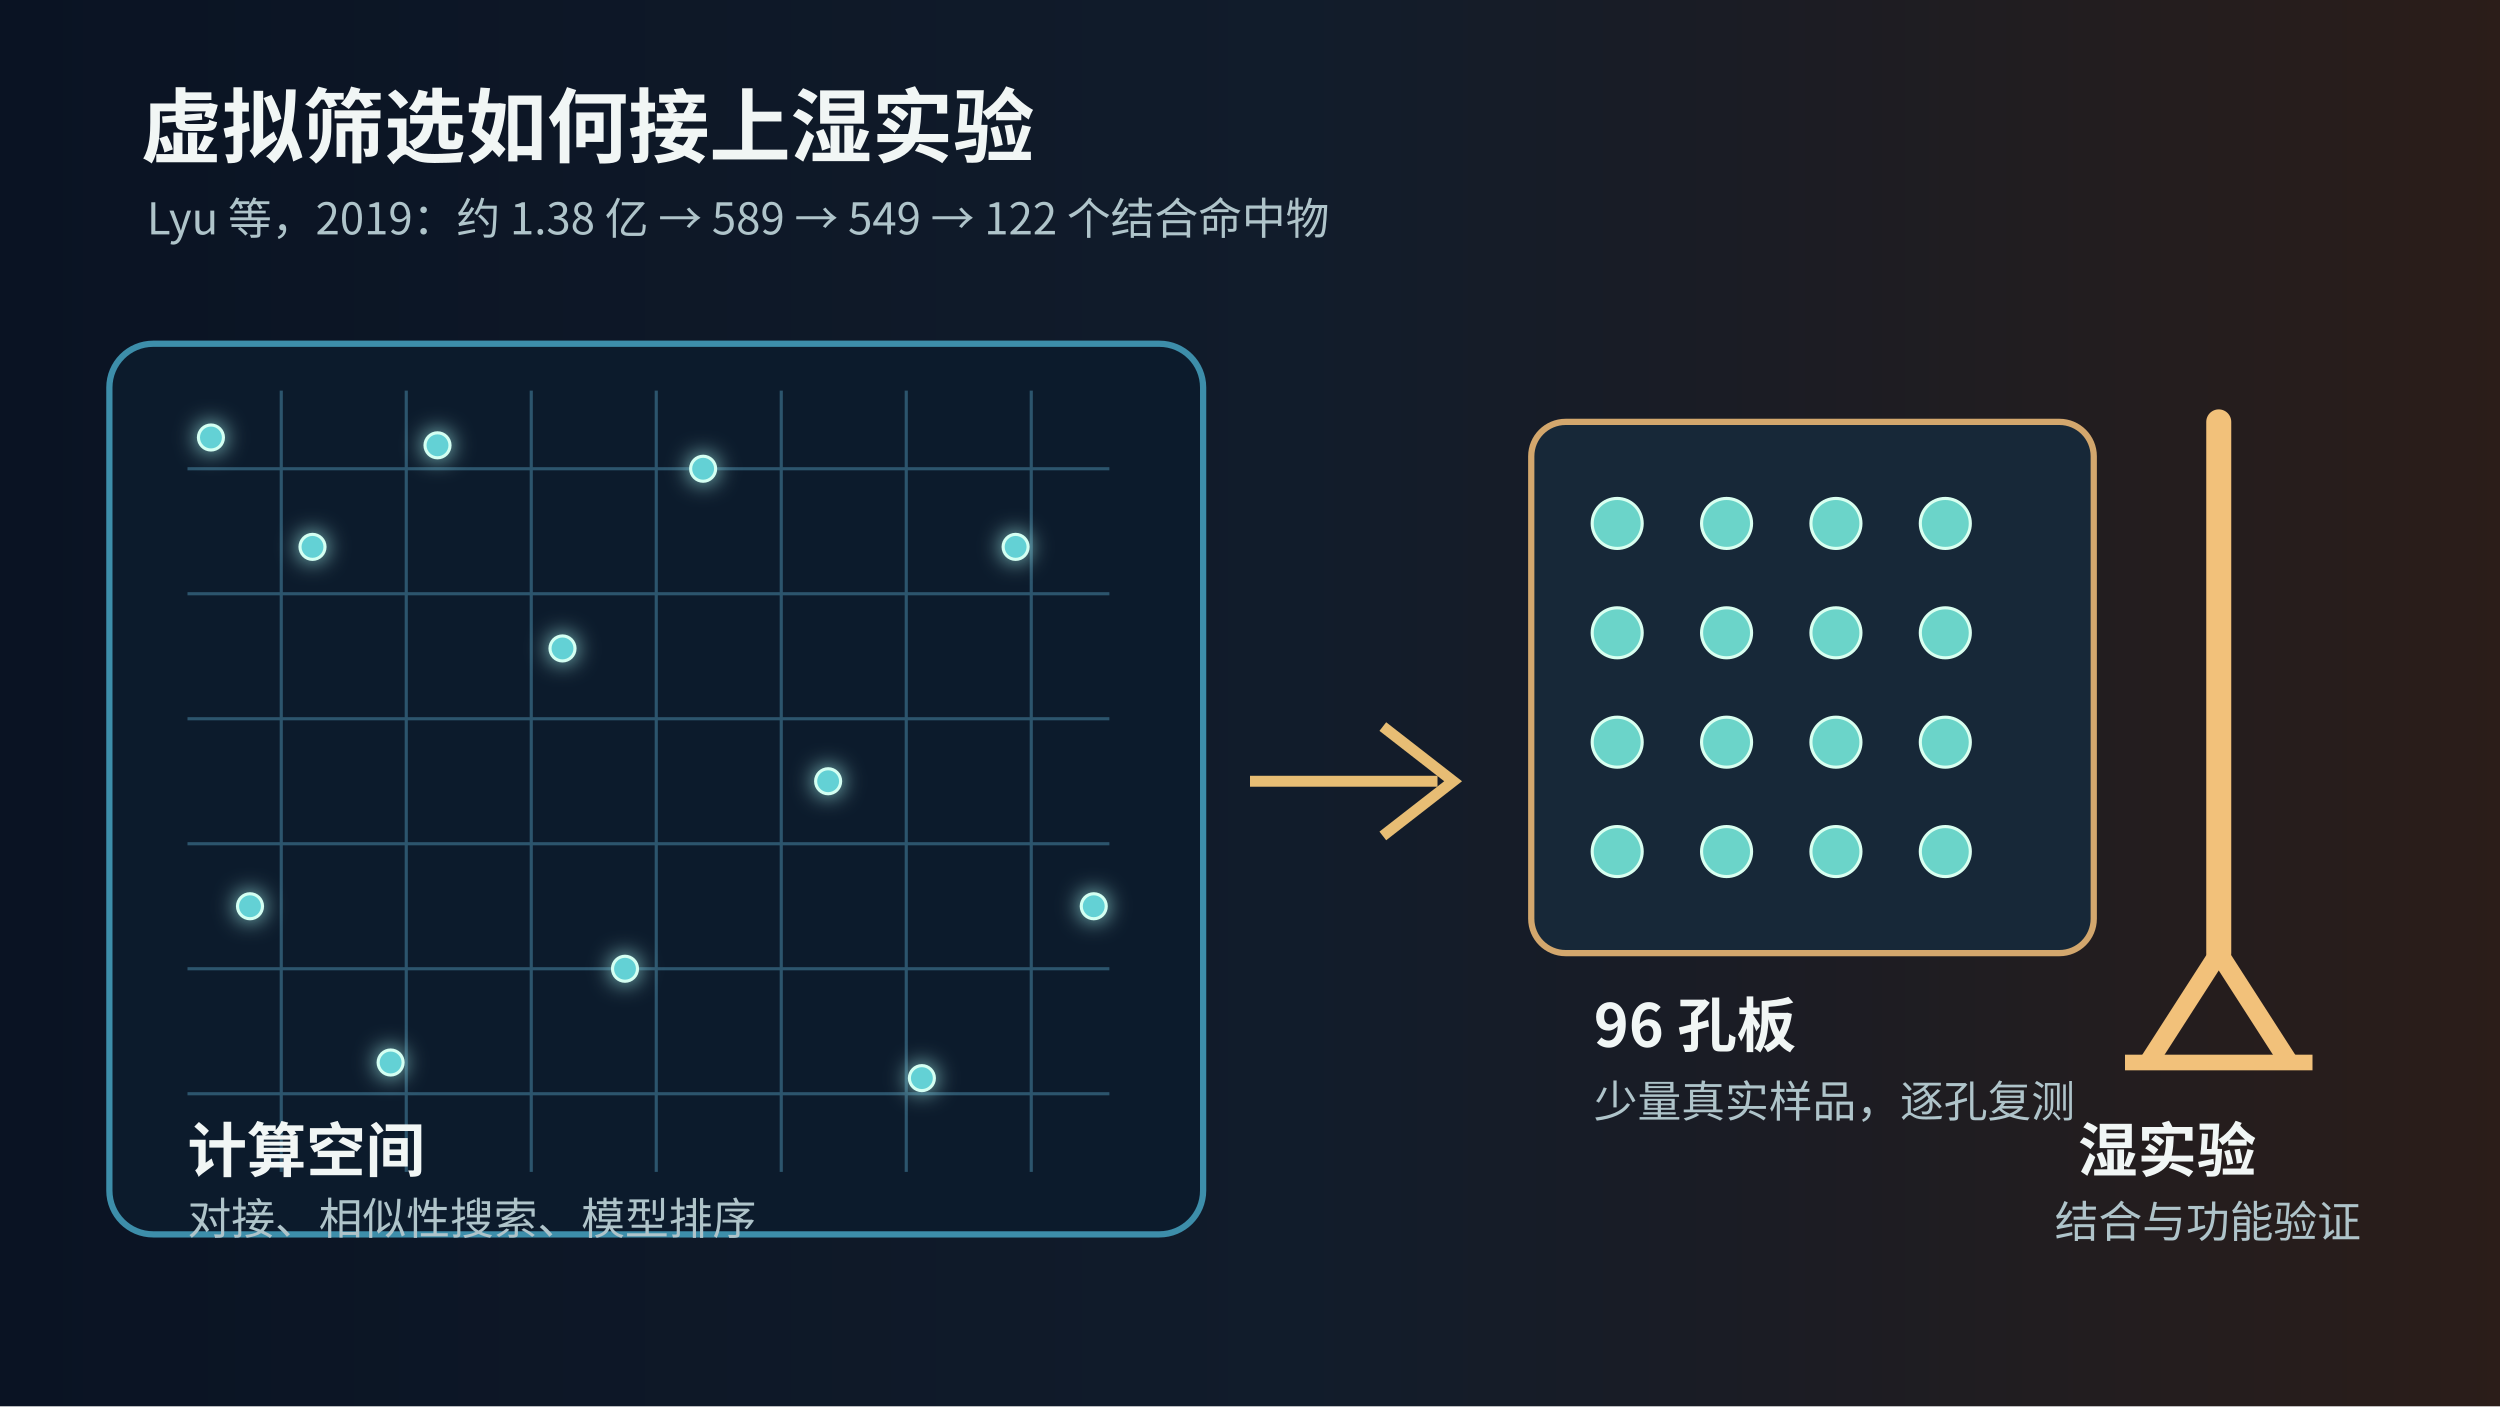
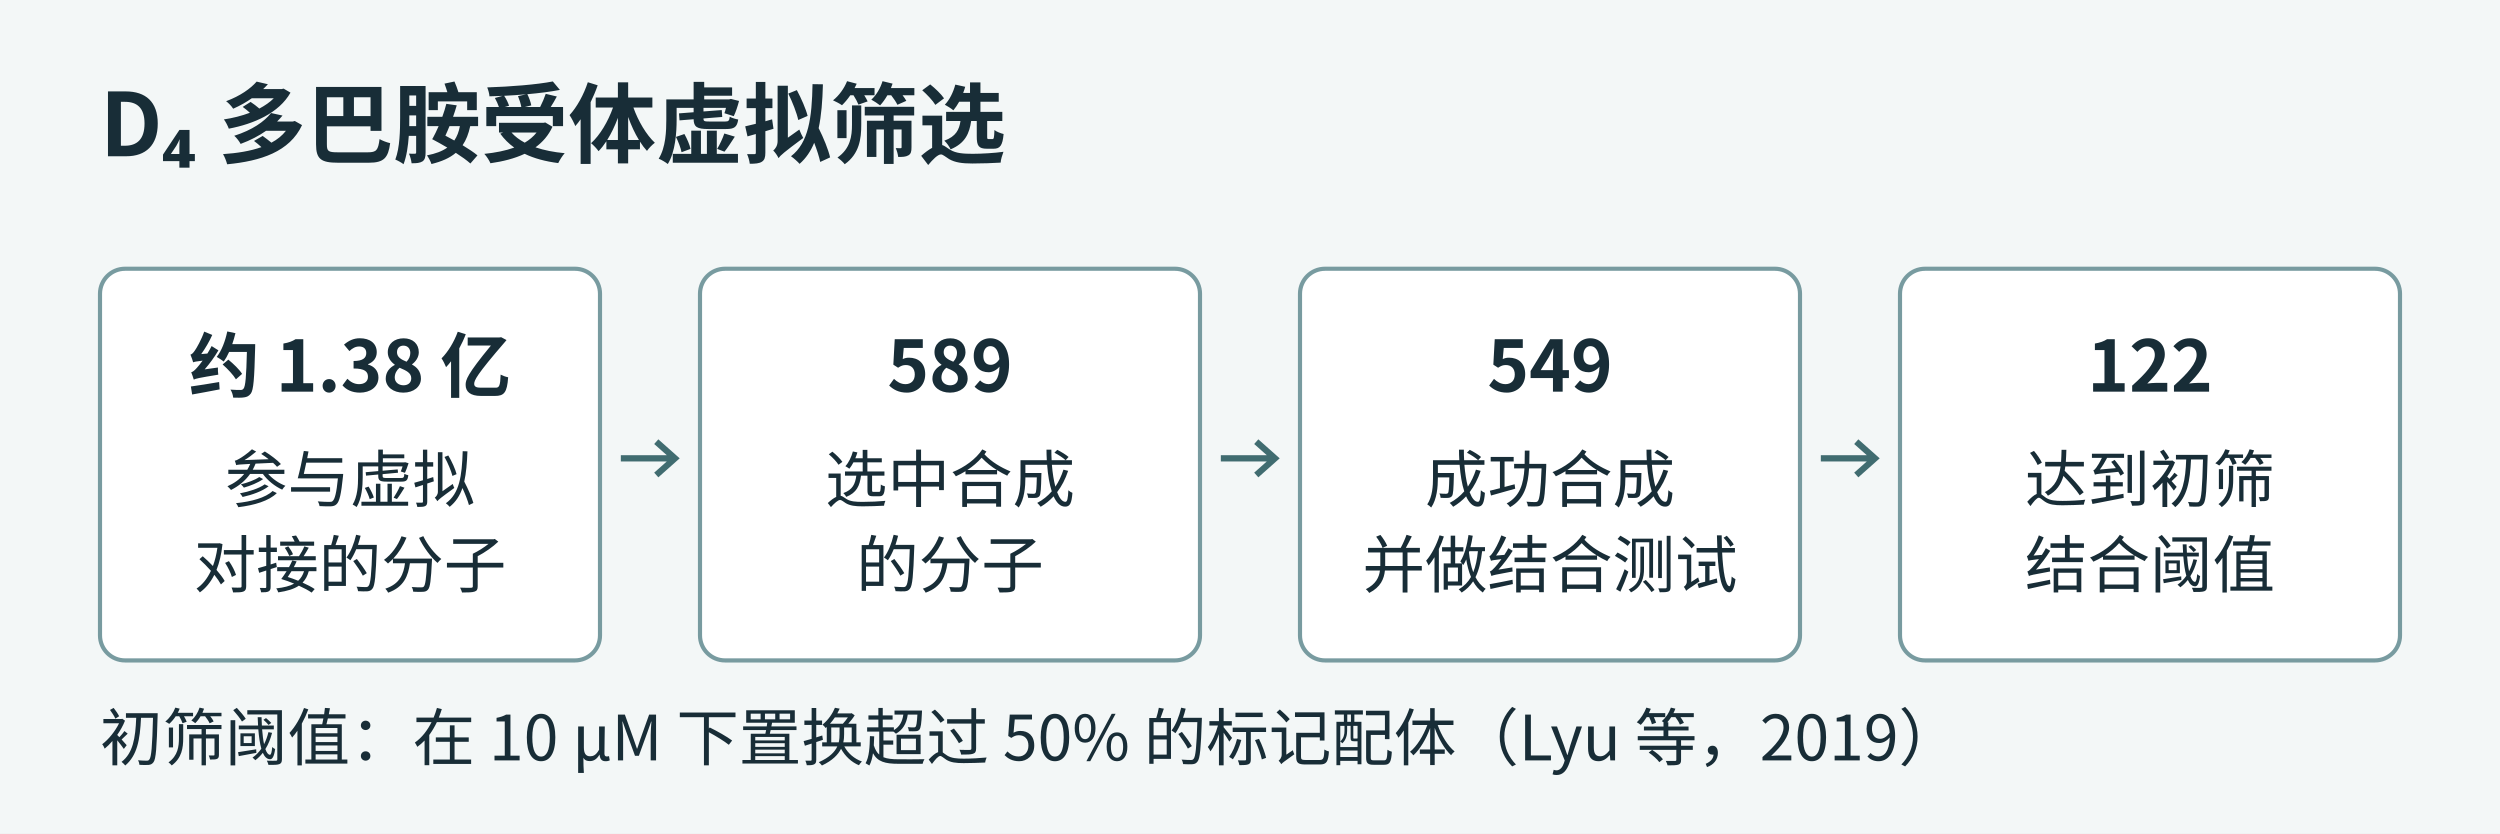
- <svg xmlns="http://www.w3.org/2000/svg" width="1600" height="900" viewBox="0 0 1600 900">
-   <defs>
-     <linearGradient id="bg" x1="0" y1="0" x2="1" y2="0">
-       <stop stop-color="#0a1323" />
-       <stop offset=".52" stop-color="#111c2b" />
-       <stop offset="1" stop-color="#2b1d19" />
-     </linearGradient>
-     <filter id="glow">
-       <feGaussianBlur stdDeviation="7" result="b" />
-       <feMerge>
-         <feMergeNode in="b" />
-         <feMergeNode in="SourceGraphic" />
-       </feMerge>
-     </filter>
-     <style>text{font-family:"Microsoft YaHei","Noto Sans CJK SC",sans-serif;fill:#f1f6f5} .small{font-size:28px;fill:#afc4ca} .label{font-size:38px;font-weight:600}</style>
-   </defs>
-   <rect width="1600" height="900" fill="url(#bg)" />
-   <text x="90" y="100" font-size="52" font-weight="700">虚拟筛选如何接上湿实验</text>
-   <text x="94" y="150" class="small">Lyu 等，2019：约 1.38 亿 → 589 → 549 → 122 个结合命中物</text>
-   <rect x="70" y="220" width="700" height="570" rx="28" fill="#0c1b2c" stroke="#3d8eaa" stroke-width="4" />
-   <g stroke="#3d7591" stroke-width="2" opacity=".65">
-     <path d="M120 300 H710 M120 380 H710 M120 460 H710 M120 540 H710 M120 620 H710 M120 700 H710" />
-     <path d="M180 250 V750 M260 250 V750 M340 250 V750 M420 250 V750 M500 250 V750 M580 250 V750 M660 250 V750" />
-   </g>
-   <g fill="#63d1d5" stroke="#d4fff2" stroke-width="2" filter="url(#glow)">
-     <circle cx="135" cy="280" r="8" />
-     <circle cx="200" cy="350" r="8" />
-     <circle cx="280" cy="285" r="8" />
-     <circle cx="360" cy="415" r="8" />
-     <circle cx="450" cy="300" r="8" />
-     <circle cx="530" cy="500" r="8" />
-     <circle cx="650" cy="350" r="8" />
-     <circle cx="160" cy="580" r="8" />
-     <circle cx="250" cy="680" r="8" />
-     <circle cx="400" cy="620" r="8" />
-     <circle cx="590" cy="690" r="8" />
-     <circle cx="700" cy="580" r="8" />
-   </g>
-   <text x="120" y="750" class="label">计算空间</text>
-   <text x="120" y="790" class="small">对接、相似性搜索、模型排序</text>
-   <g stroke="#e7bd74" stroke-width="7" fill="none">
-     <path d="M800 500 H920" />
-     <path d="M885 465 L930 500 L885 535" />
-   </g>
-   <g transform="translate(980 270)">
-     <rect width="360" height="340" rx="22" fill="#172838" stroke="#d3a76d" stroke-width="4" />
-     <g fill="#6bd4c9" stroke="#d9fff0" stroke-width="2">
-       <circle cx="55" cy="65" r="16" />
-       <circle cx="125" cy="65" r="16" />
-       <circle cx="195" cy="65" r="16" />
-       <circle cx="265" cy="65" r="16" />
-       <circle cx="55" cy="135" r="16" />
-       <circle cx="125" cy="135" r="16" />
-       <circle cx="195" cy="135" r="16" />
-       <circle cx="265" cy="135" r="16" />
-       <circle cx="55" cy="205" r="16" />
-       <circle cx="125" cy="205" r="16" />
-       <circle cx="195" cy="205" r="16" />
-       <circle cx="265" cy="205" r="16" />
-       <circle cx="55" cy="275" r="16" />
-       <circle cx="125" cy="275" r="16" />
-       <circle cx="195" cy="275" r="16" />
-       <circle cx="265" cy="275" r="16" />
-     </g>
-   </g>
-   <text x="1020" y="670" class="label">96 孔板</text>
-   <text x="1020" y="715" class="small">少量真实样品，逐孔复测</text>
-   <path d="M1420 270 L1420 610" stroke="#f2c17a" stroke-width="16" stroke-linecap="round" />
-   <path d="M1420 610 L1375 680" stroke="#f2c17a" stroke-width="12" />
-   <path d="M1420 610 L1465 680" stroke="#f2c17a" stroke-width="12" />
-   <path d="M1360 680 H1480" stroke="#f2c17a" stroke-width="10" />
-   <text x="1330" y="750" class="label">湿实验</text>
-   <text x="1315" y="792" class="small">结合与功能验证</text>
+ <svg xmlns="http://www.w3.org/2000/svg" width="1200" height="400" viewBox="0 0 1200 400" role="img" aria-label="D₄ 多巴胺受体虚拟筛选">
+   <style>
+     text { font-family: Microsoft YaHei, Noto Sans CJK SC, sans-serif; fill: #182d37; }
+     .title { font-size: 42px; font-weight: 700; }
+     .heading { font-size: 34px; font-weight: 700; }
+     .note { font-size: 30px; }
+   </style>
+   <rect width="1200" height="400" fill="#f3f7f7" />
+   <text x="48" y="75" class="title">D₄ 多巴胺受体虚拟筛选</text>
+   <rect x="48" y="129" width="240" height="188" rx="12" fill="#fff" stroke="#789ba0" stroke-width="2" />
+   <text x="168" y="188" text-anchor="middle" class="heading">约 1.38 亿</text>
+   <text x="168" y="241" text-anchor="middle" class="note">参与虚拟</text>
+   <text x="168" y="282" text-anchor="middle" class="note">对接的分子</text>
+   <path d="M298 220h26m-9-8 9 8-9 8" fill="none" stroke="#406c70" stroke-width="3" />
+   <rect x="336" y="129" width="240" height="188" rx="12" fill="#fff" stroke="#789ba0" stroke-width="2" />
+   <text x="456" y="188" text-anchor="middle" class="heading">589</text>
+   <text x="456" y="241" text-anchor="middle" class="note">选中合成</text>
+   <text x="456" y="282" text-anchor="middle" class="note">的分子</text>
+   <path d="M586 220h26m-9-8 9 8-9 8" fill="none" stroke="#406c70" stroke-width="3" />
+   <rect x="624" y="129" width="240" height="188" rx="12" fill="#fff" stroke="#789ba0" stroke-width="2" />
+   <text x="744" y="188" text-anchor="middle" class="heading">549</text>
+   <text x="744" y="241" text-anchor="middle" class="note">成功合成</text>
+   <text x="744" y="282" text-anchor="middle" class="note">并做结合测试</text>
+   <path d="M874 220h26m-9-8 9 8-9 8" fill="none" stroke="#406c70" stroke-width="3" />
+   <rect x="912" y="129" width="240" height="188" rx="12" fill="#fff" stroke="#789ba0" stroke-width="2" />
+   <text x="1032" y="188" text-anchor="middle" class="heading">122</text>
+   <text x="1032" y="241" text-anchor="middle" class="note">达到初筛</text>
+   <text x="1032" y="282" text-anchor="middle" class="note">结合阈值</text>
+   <text x="48" y="365" class="note">初筛阈值：在 10 μM 下置换超过 50% 的标记配体（Lyu 等，2019）</text>
</svg>
